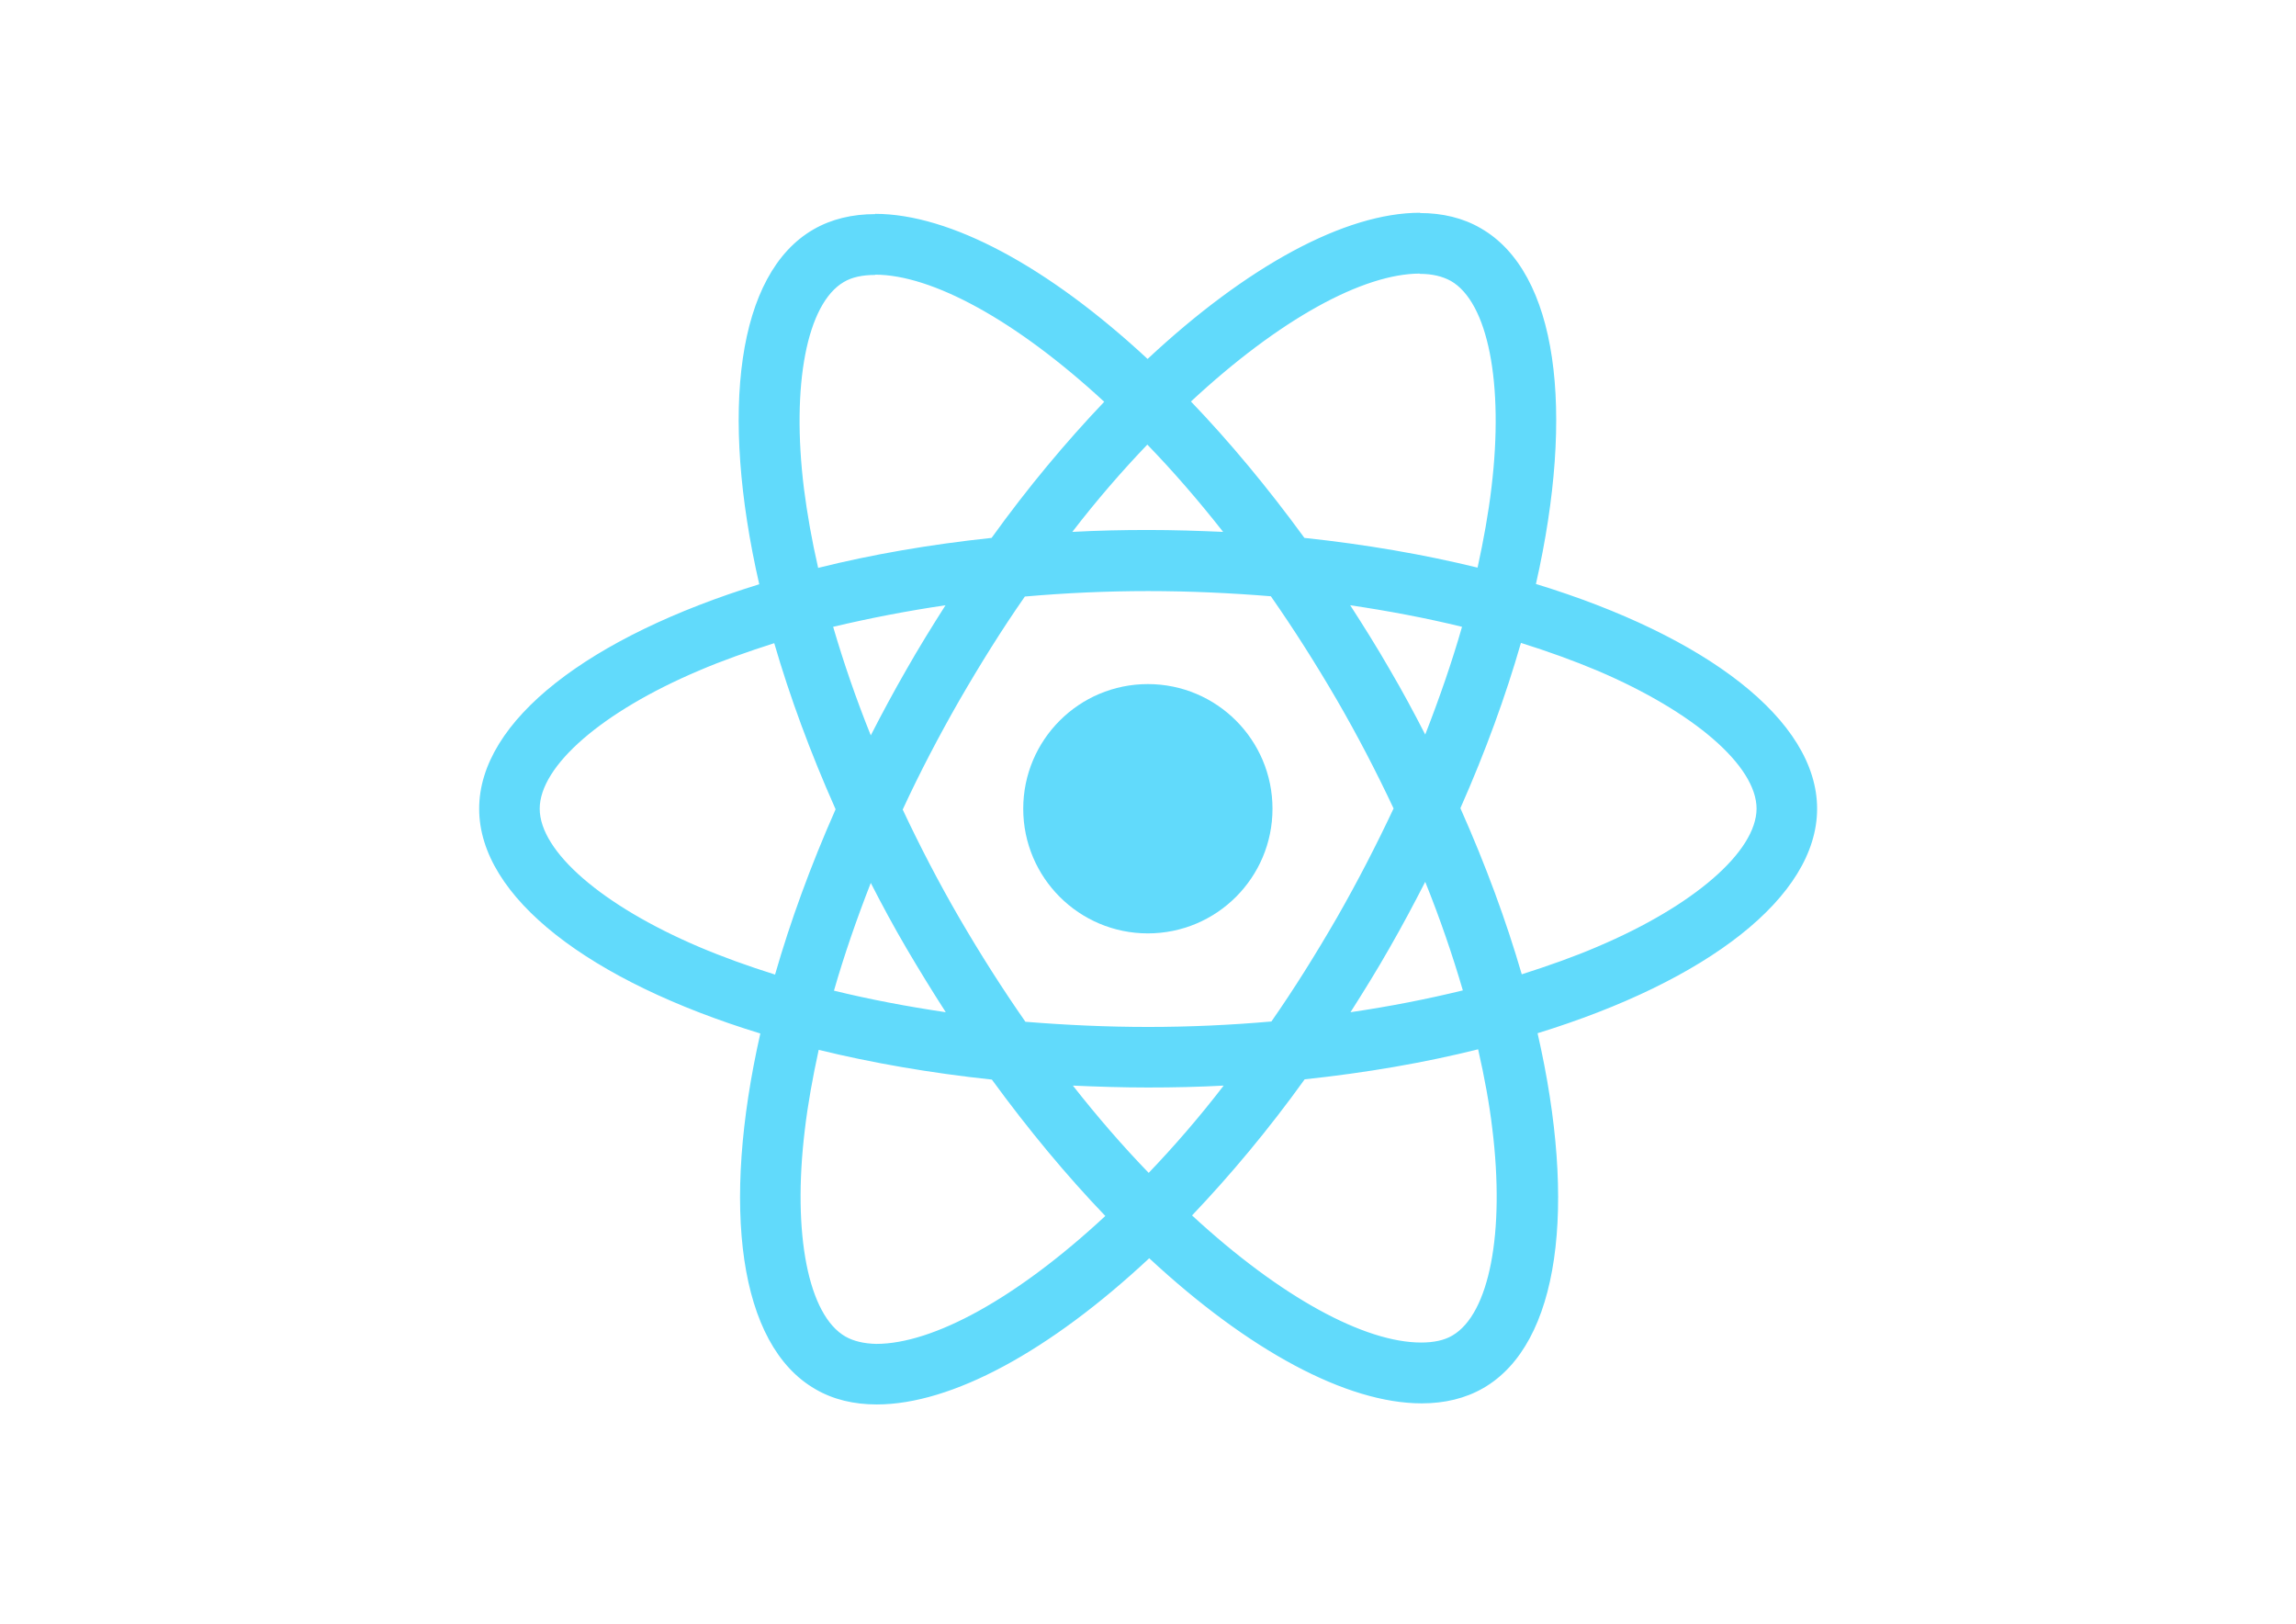
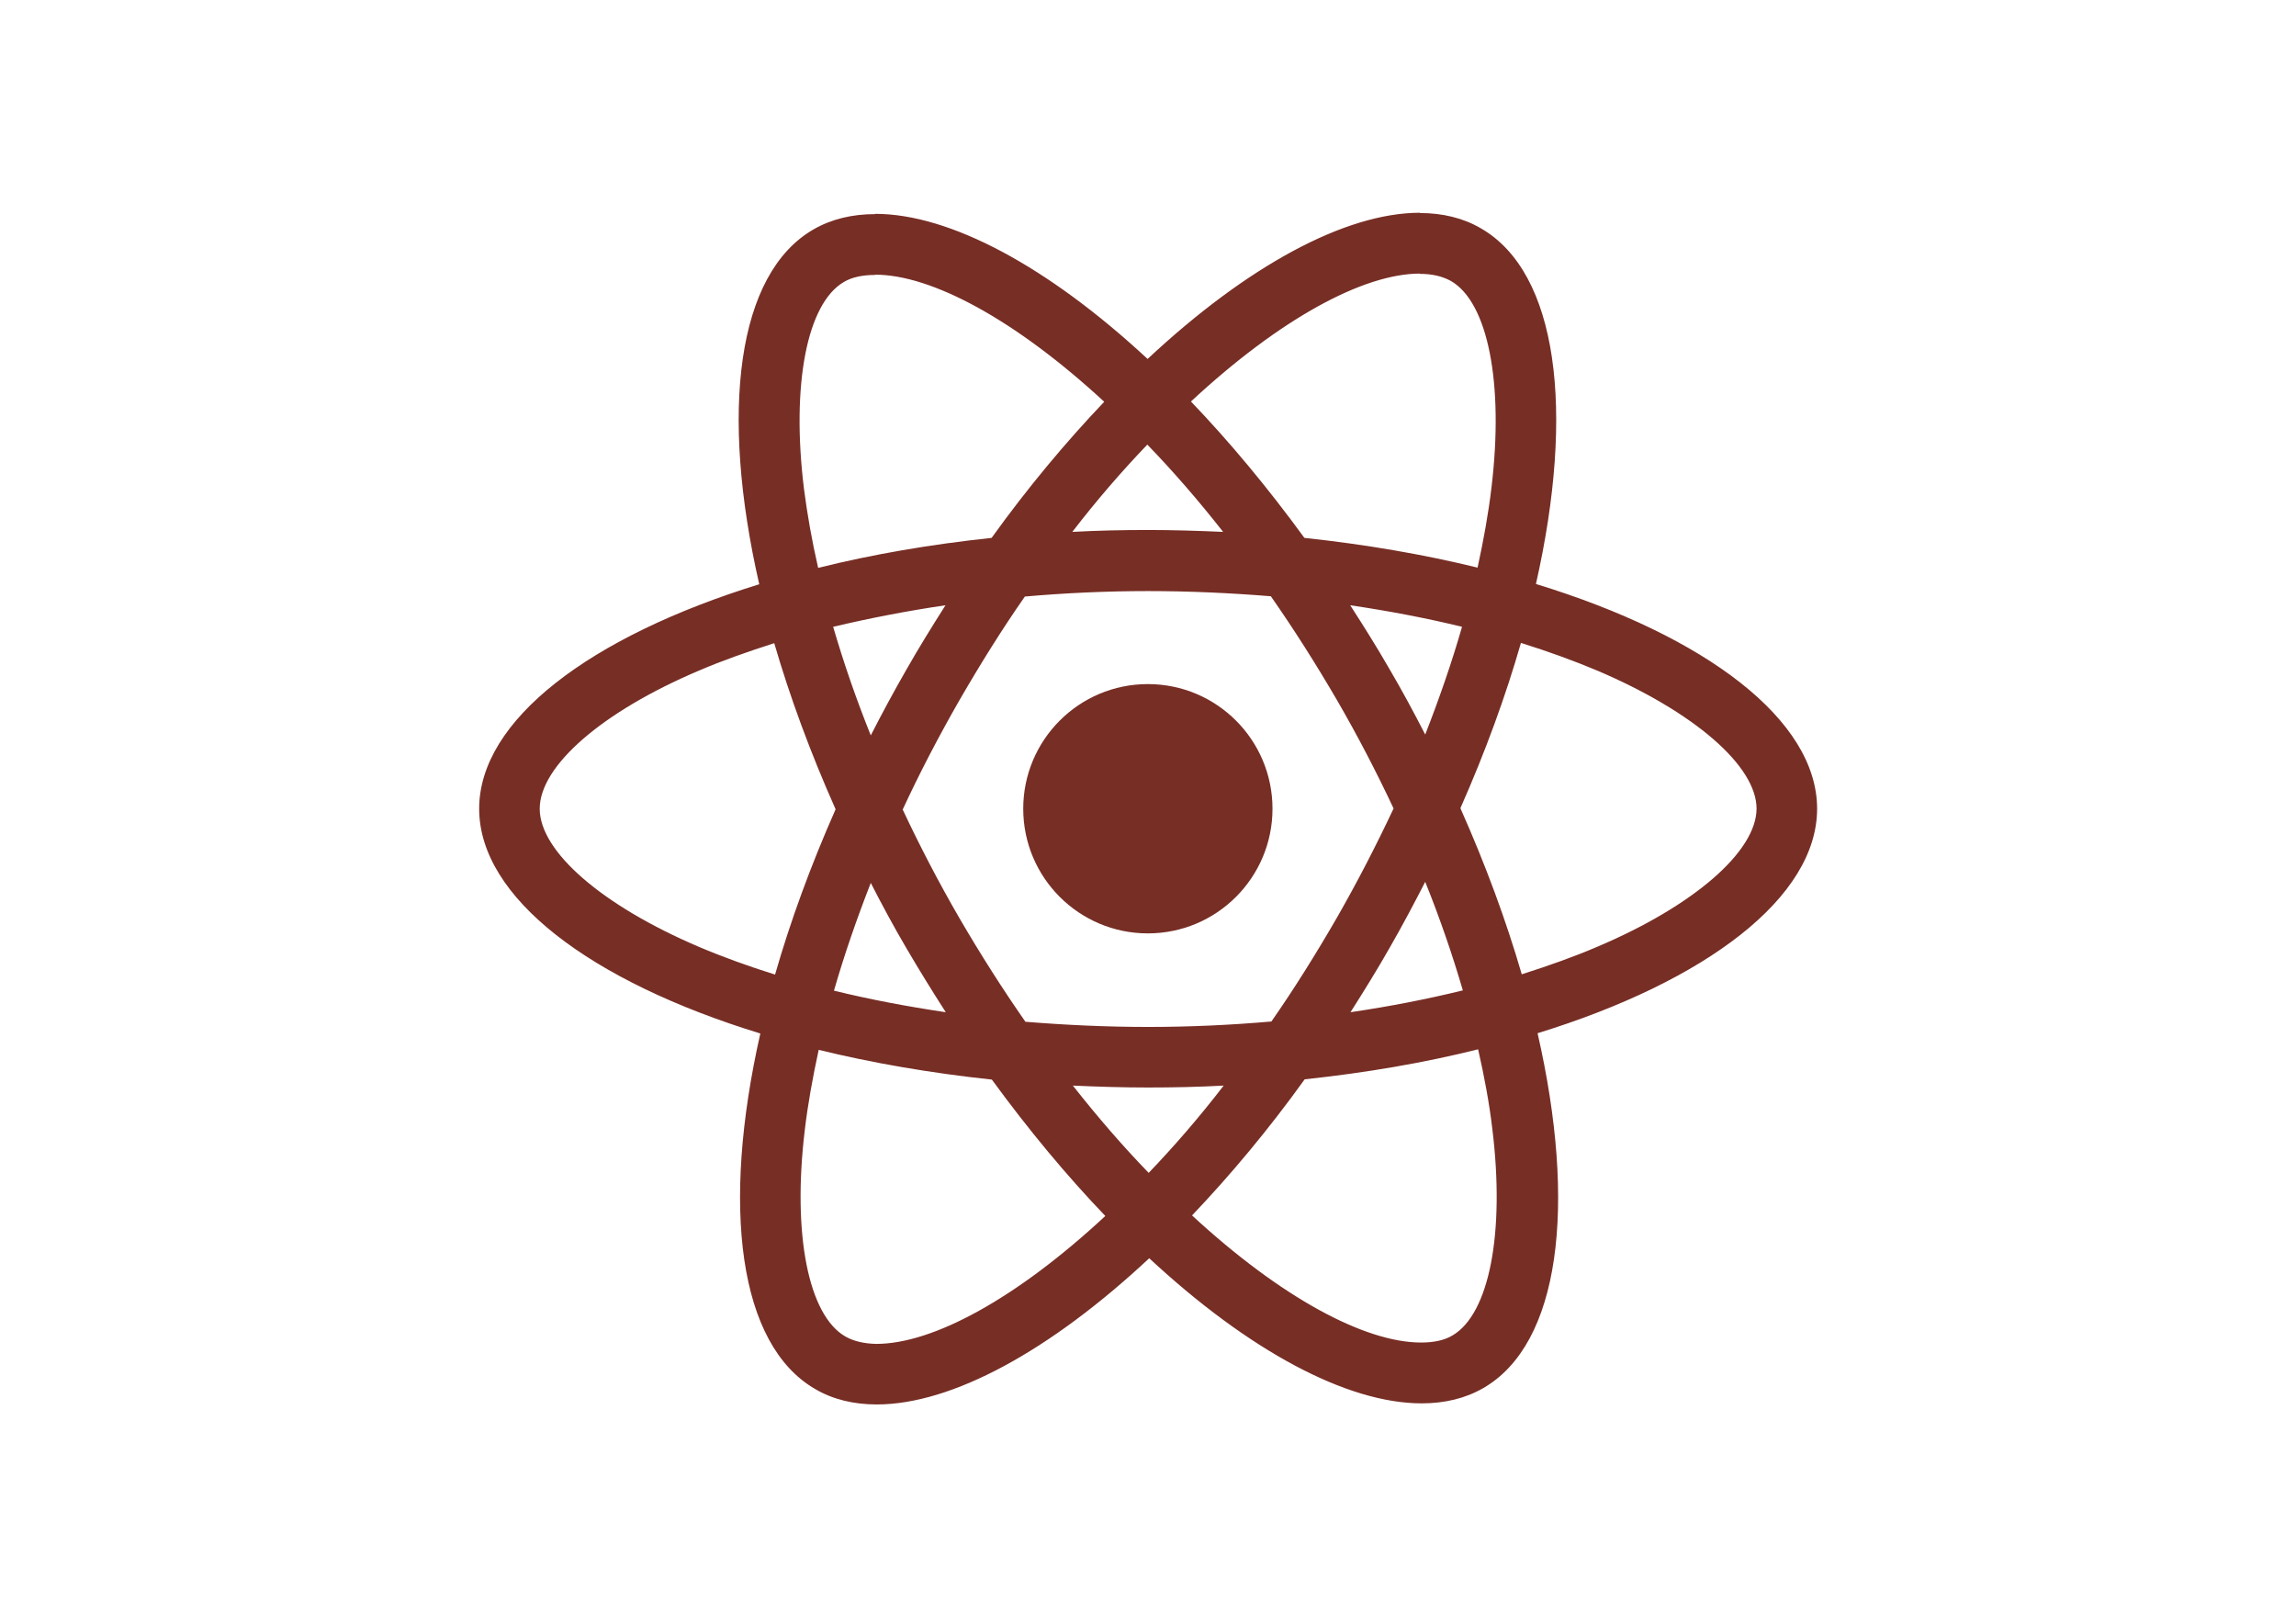
<svg xmlns="http://www.w3.org/2000/svg" viewBox="0 0 841.9 595.3">
-   <g fill="#61DAFB">
+   <g fill="#772e25">
    <path d="M666.3 296.5c0-32.5-40.7-63.3-103.1-82.4 14.4-63.6 8-114.2-20.2-130.4-6.5-3.8-14.1-5.6-22.4-5.6v22.3c4.6 0 8.3.9 11.4 2.6 13.6 7.8 19.5 37.5 14.9 75.7-1.1 9.4-2.9 19.3-5.1 29.4-19.6-4.8-41-8.5-63.5-10.9-13.5-18.5-27.5-35.3-41.6-50 32.6-30.3 63.2-46.9 84-46.9V78c-27.5 0-63.5 19.6-99.9 53.6-36.4-33.8-72.4-53.2-99.9-53.2v22.3c20.7 0 51.4 16.5 84 46.6-14 14.7-28 31.4-41.3 49.9-22.6 2.4-44 6.1-63.6 11-2.3-10-4-19.7-5.2-29-4.7-38.2 1.1-67.9 14.6-75.8 3-1.8 6.9-2.6 11.5-2.6V78.5c-8.4 0-16 1.8-22.6 5.6-28.1 16.2-34.4 66.7-19.9 130.1-62.2 19.2-102.7 49.9-102.7 82.3 0 32.5 40.7 63.3 103.1 82.4-14.4 63.6-8 114.2 20.2 130.4 6.5 3.8 14.1 5.6 22.5 5.6 27.5 0 63.5-19.6 99.9-53.6 36.4 33.8 72.4 53.2 99.9 53.2 8.4 0 16-1.8 22.6-5.6 28.1-16.2 34.4-66.7 19.9-130.1 62-19.1 102.5-49.9 102.5-82.3zm-130.2-66.7c-3.7 12.9-8.3 26.2-13.5 39.5-4.1-8-8.4-16-13.1-24-4.6-8-9.5-15.8-14.4-23.4 14.2 2.1 27.9 4.7 41 7.9zm-45.8 106.5c-7.8 13.5-15.8 26.3-24.1 38.2-14.9 1.3-30 2-45.2 2-15.1 0-30.2-.7-45-1.9-8.3-11.9-16.4-24.6-24.2-38-7.6-13.1-14.5-26.4-20.8-39.8 6.2-13.4 13.2-26.8 20.7-39.9 7.8-13.5 15.8-26.3 24.1-38.2 14.9-1.3 30-2 45.2-2 15.1 0 30.2.7 45 1.9 8.3 11.9 16.4 24.6 24.2 38 7.6 13.1 14.5 26.4 20.8 39.8-6.3 13.4-13.2 26.8-20.7 39.9zm32.3-13c5.4 13.4 10 26.8 13.8 39.8-13.1 3.2-26.9 5.9-41.2 8 4.9-7.7 9.8-15.6 14.4-23.7 4.6-8 8.9-16.1 13-24.1zM421.2 430c-9.3-9.6-18.6-20.3-27.8-32 9 .4 18.2.7 27.5.7 9.4 0 18.7-.2 27.8-.7-9 11.7-18.3 22.4-27.5 32zm-74.4-58.9c-14.2-2.1-27.9-4.7-41-7.9 3.7-12.9 8.3-26.2 13.5-39.5 4.1 8 8.4 16 13.1 24 4.7 8 9.5 15.8 14.4 23.4zM420.7 163c9.3 9.6 18.6 20.3 27.8 32-9-.4-18.2-.7-27.5-.7-9.4 0-18.7.2-27.8.7 9-11.7 18.3-22.4 27.5-32zm-74 58.9c-4.9 7.7-9.8 15.6-14.4 23.7-4.6 8-8.9 16-13 24-5.4-13.4-10-26.8-13.8-39.8 13.1-3.1 26.9-5.8 41.2-7.9zm-90.5 125.2c-35.4-15.1-58.3-34.9-58.3-50.6 0-15.7 22.9-35.6 58.3-50.6 8.6-3.7 18-7 27.7-10.1 5.7 19.6 13.2 40 22.5 60.9-9.2 20.8-16.6 41.1-22.2 60.6-9.9-3.1-19.3-6.5-28-10.2zM310 490c-13.6-7.8-19.5-37.5-14.9-75.7 1.1-9.4 2.9-19.3 5.1-29.4 19.6 4.8 41 8.5 63.5 10.9 13.5 18.5 27.5 35.3 41.6 50-32.6 30.3-63.2 46.9-84 46.9-4.5-.1-8.3-1-11.3-2.7zm237.2-76.2c4.7 38.2-1.1 67.9-14.6 75.8-3 1.8-6.9 2.6-11.5 2.6-20.7 0-51.4-16.5-84-46.6 14-14.7 28-31.4 41.3-49.9 22.6-2.4 44-6.1 63.6-11 2.3 10.1 4.1 19.8 5.2 29.1zm38.5-66.7c-8.6 3.7-18 7-27.7 10.1-5.7-19.6-13.2-40-22.5-60.9 9.2-20.8 16.6-41.1 22.2-60.6 9.9 3.1 19.3 6.5 28.1 10.2 35.4 15.1 58.3 34.9 58.3 50.6-.1 15.7-23 35.6-58.4 50.6zM320.8 78.4z" />
    <circle cx="420.9" cy="296.5" r="45.7" />
    <path d="M520.5 78.1z" />
  </g>
</svg>
